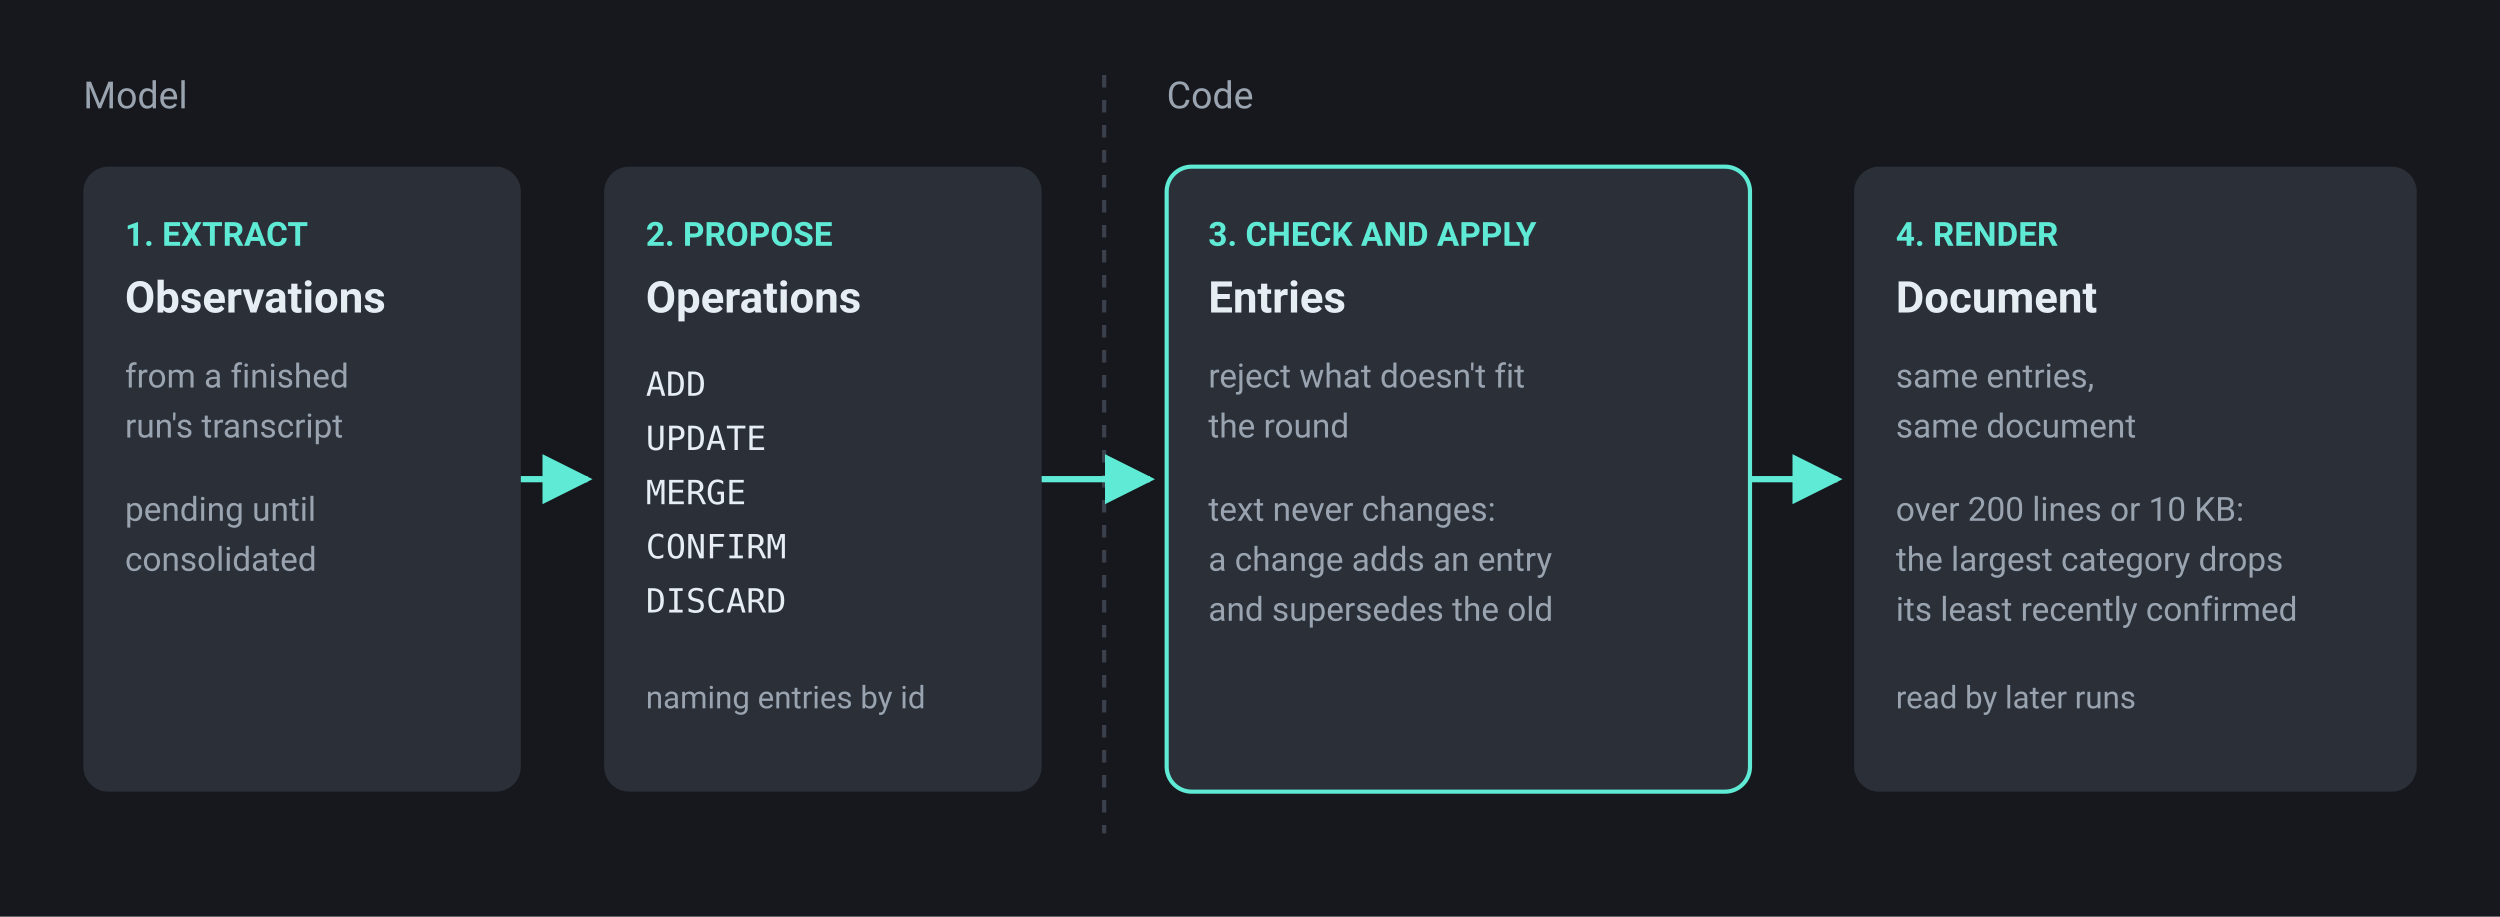
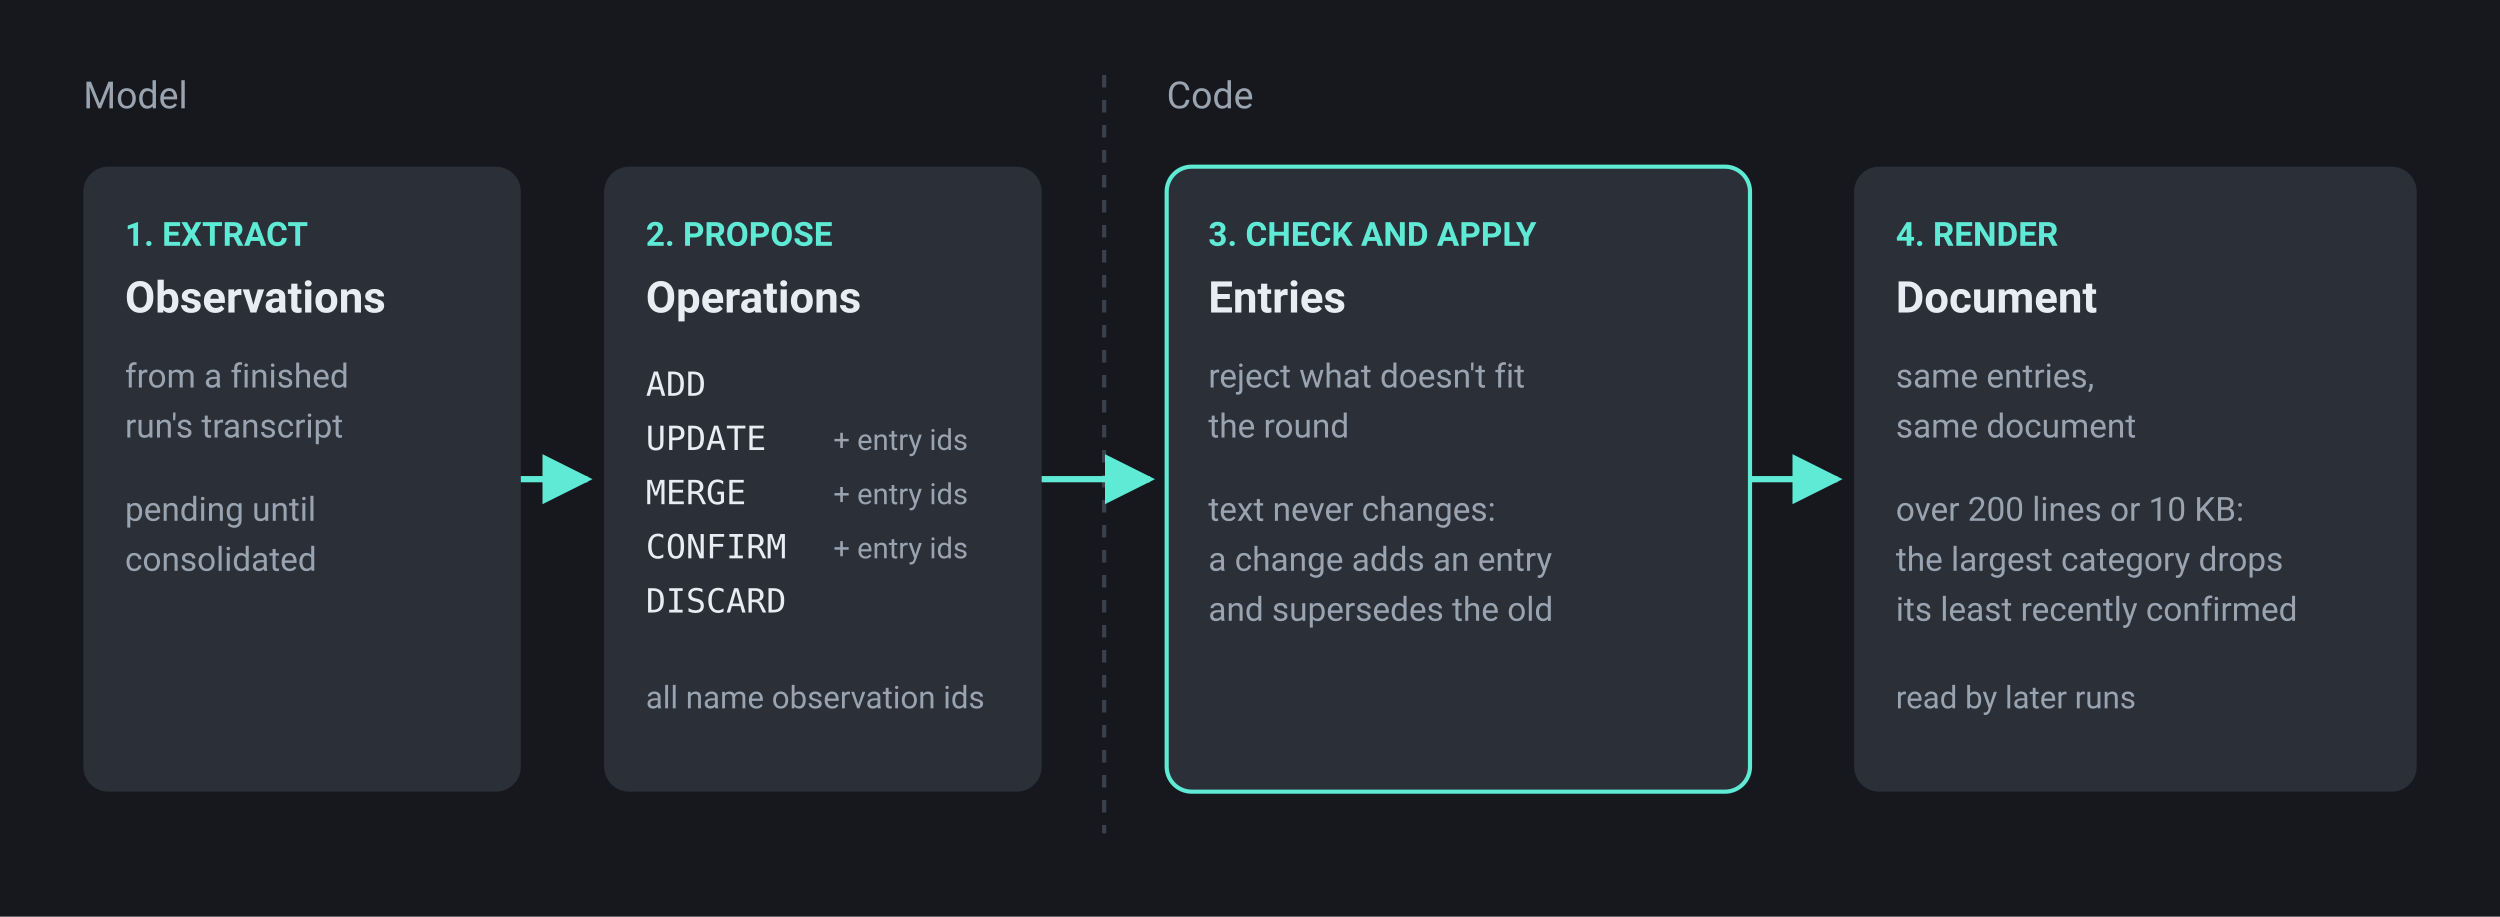
<svg xmlns="http://www.w3.org/2000/svg" width="1200" height="440" viewBox="0 0 1200 440" font-family="ui-sans-serif, system-ui, -apple-system, Segoe UI, Roboto, sans-serif">
  <defs>
    <marker id="ok" viewBox="0 0 10 10" refX="9" refY="5" markerWidth="8" markerHeight="8" orient="auto">
      <path d="M0 0L10 5L0 10z" fill="#5eead4" />
    </marker>
  </defs>
  <rect width="1200" height="440" fill="#16181d" />
  <text x="40" y="52" fill="#9aa4b0" font-size="18">Model</text>
  <text x="560" y="52" fill="#9aa4b0" font-size="18">Code</text>
  <line x1="530" y1="36" x2="530" y2="400" stroke="#3a414c" stroke-width="2" stroke-dasharray="6 6" />
  <rect x="40" y="80" width="210" height="300" rx="12" fill="#2a2f38" />
  <text x="60" y="118" fill="#5eead4" font-size="16" font-weight="600">1. EXTRACT</text>
  <text x="60" y="150" fill="#e6edf3" font-size="21" font-weight="600">Observations</text>
  <text x="60" y="186" fill="#9aa4b0" font-size="16">from a finished</text>
  <text x="60" y="210" fill="#9aa4b0" font-size="16">run's transcript</text>
  <text x="60" y="250" fill="#9aa4b0" font-size="16">pending until</text>
  <text x="60" y="274" fill="#9aa4b0" font-size="16">consolidated</text>
  <line x1="250" y1="230" x2="282" y2="230" stroke="#5eead4" stroke-width="3" marker-end="url(#ok)" />
  <rect x="290" y="80" width="210" height="300" rx="12" fill="#2a2f38" />
  <text x="310" y="118" fill="#5eead4" font-size="16" font-weight="600">2. PROPOSE</text>
  <text x="310" y="150" fill="#e6edf3" font-size="21" font-weight="600">Operations</text>
  <text x="310" y="190" fill="#e6edf3" font-size="16" font-family="ui-monospace, SFMono-Regular, Menlo, monospace">ADD</text>
  <text x="310" y="216" fill="#e6edf3" font-size="16" font-family="ui-monospace, SFMono-Regular, Menlo, monospace">UPDATE</text>
+   <text x="400" y="216" fill="#9aa4b0" font-size="14">+ entry ids</text>
  <text x="310" y="242" fill="#e6edf3" font-size="16" font-family="ui-monospace, SFMono-Regular, Menlo, monospace">MERGE</text>
+   <text x="400" y="242" fill="#9aa4b0" font-size="14">+ entry ids</text>
  <text x="310" y="268" fill="#e6edf3" font-size="16" font-family="ui-monospace, SFMono-Regular, Menlo, monospace">CONFIRM</text>
+   <text x="400" y="268" fill="#9aa4b0" font-size="14">+ entry ids</text>
  <text x="310" y="294" fill="#e6edf3" font-size="16" font-family="ui-monospace, SFMono-Regular, Menlo, monospace">DISCARD</text>
-   <text x="310" y="340" fill="#9aa4b0" font-size="15">naming entries by id</text>
+   <text x="310" y="340" fill="#9aa4b0" font-size="15">all name observation ids</text>
  <line x1="500" y1="230" x2="552" y2="230" stroke="#5eead4" stroke-width="3" marker-end="url(#ok)" />
  <rect x="560" y="80" width="280" height="300" rx="12" fill="#2a2f38" stroke="#5eead4" stroke-width="2" />
  <text x="580" y="118" fill="#5eead4" font-size="16" font-weight="600">3. CHECK AND APPLY</text>
  <text x="580" y="150" fill="#e6edf3" font-size="21" font-weight="600">Entries</text>
  <text x="580" y="186" fill="#9aa4b0" font-size="16">reject what doesn't fit</text>
  <text x="580" y="210" fill="#9aa4b0" font-size="16">the round</text>
  <text x="580" y="250" fill="#9aa4b0" font-size="16">text never changes:</text>
  <text x="580" y="274" fill="#9aa4b0" font-size="16">a change adds an entry</text>
  <text x="580" y="298" fill="#9aa4b0" font-size="16">and supersedes the old</text>
  <line x1="840" y1="230" x2="882" y2="230" stroke="#5eead4" stroke-width="3" marker-end="url(#ok)" />
  <rect x="890" y="80" width="270" height="300" rx="12" fill="#2a2f38" />
  <text x="910" y="118" fill="#5eead4" font-size="16" font-weight="600">4. RENDER</text>
  <text x="910" y="150" fill="#e6edf3" font-size="21" font-weight="600">Document</text>
  <text x="910" y="186" fill="#9aa4b0" font-size="16">same entries,</text>
  <text x="910" y="210" fill="#9aa4b0" font-size="16">same document</text>
  <text x="910" y="250" fill="#9aa4b0" font-size="16">over 200 lines or 10 KB:</text>
  <text x="910" y="274" fill="#9aa4b0" font-size="16">the largest category drops</text>
  <text x="910" y="298" fill="#9aa4b0" font-size="16">its least recently confirmed</text>
  <text x="910" y="340" fill="#9aa4b0" font-size="15">read by later runs</text>
</svg>
